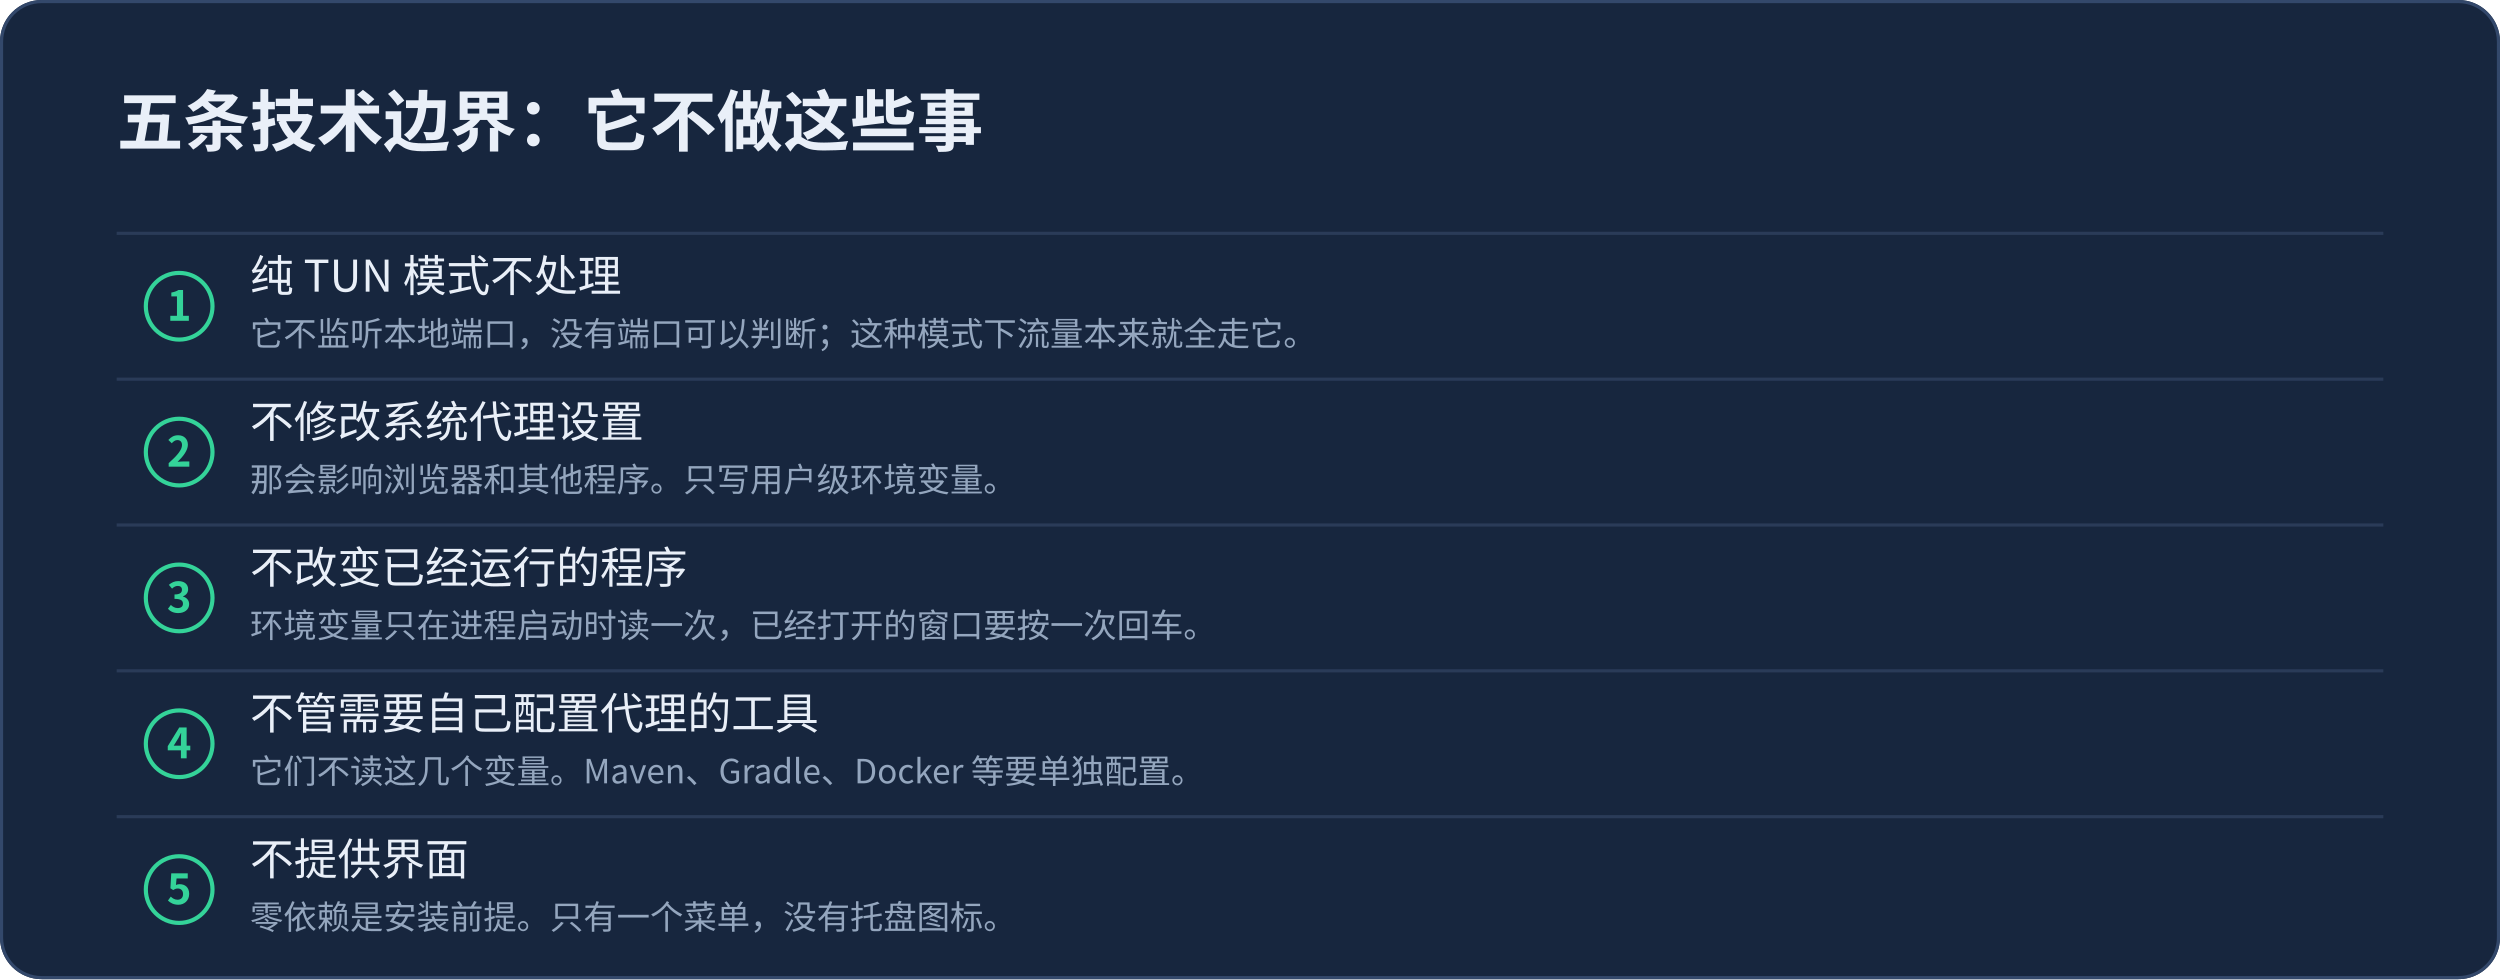
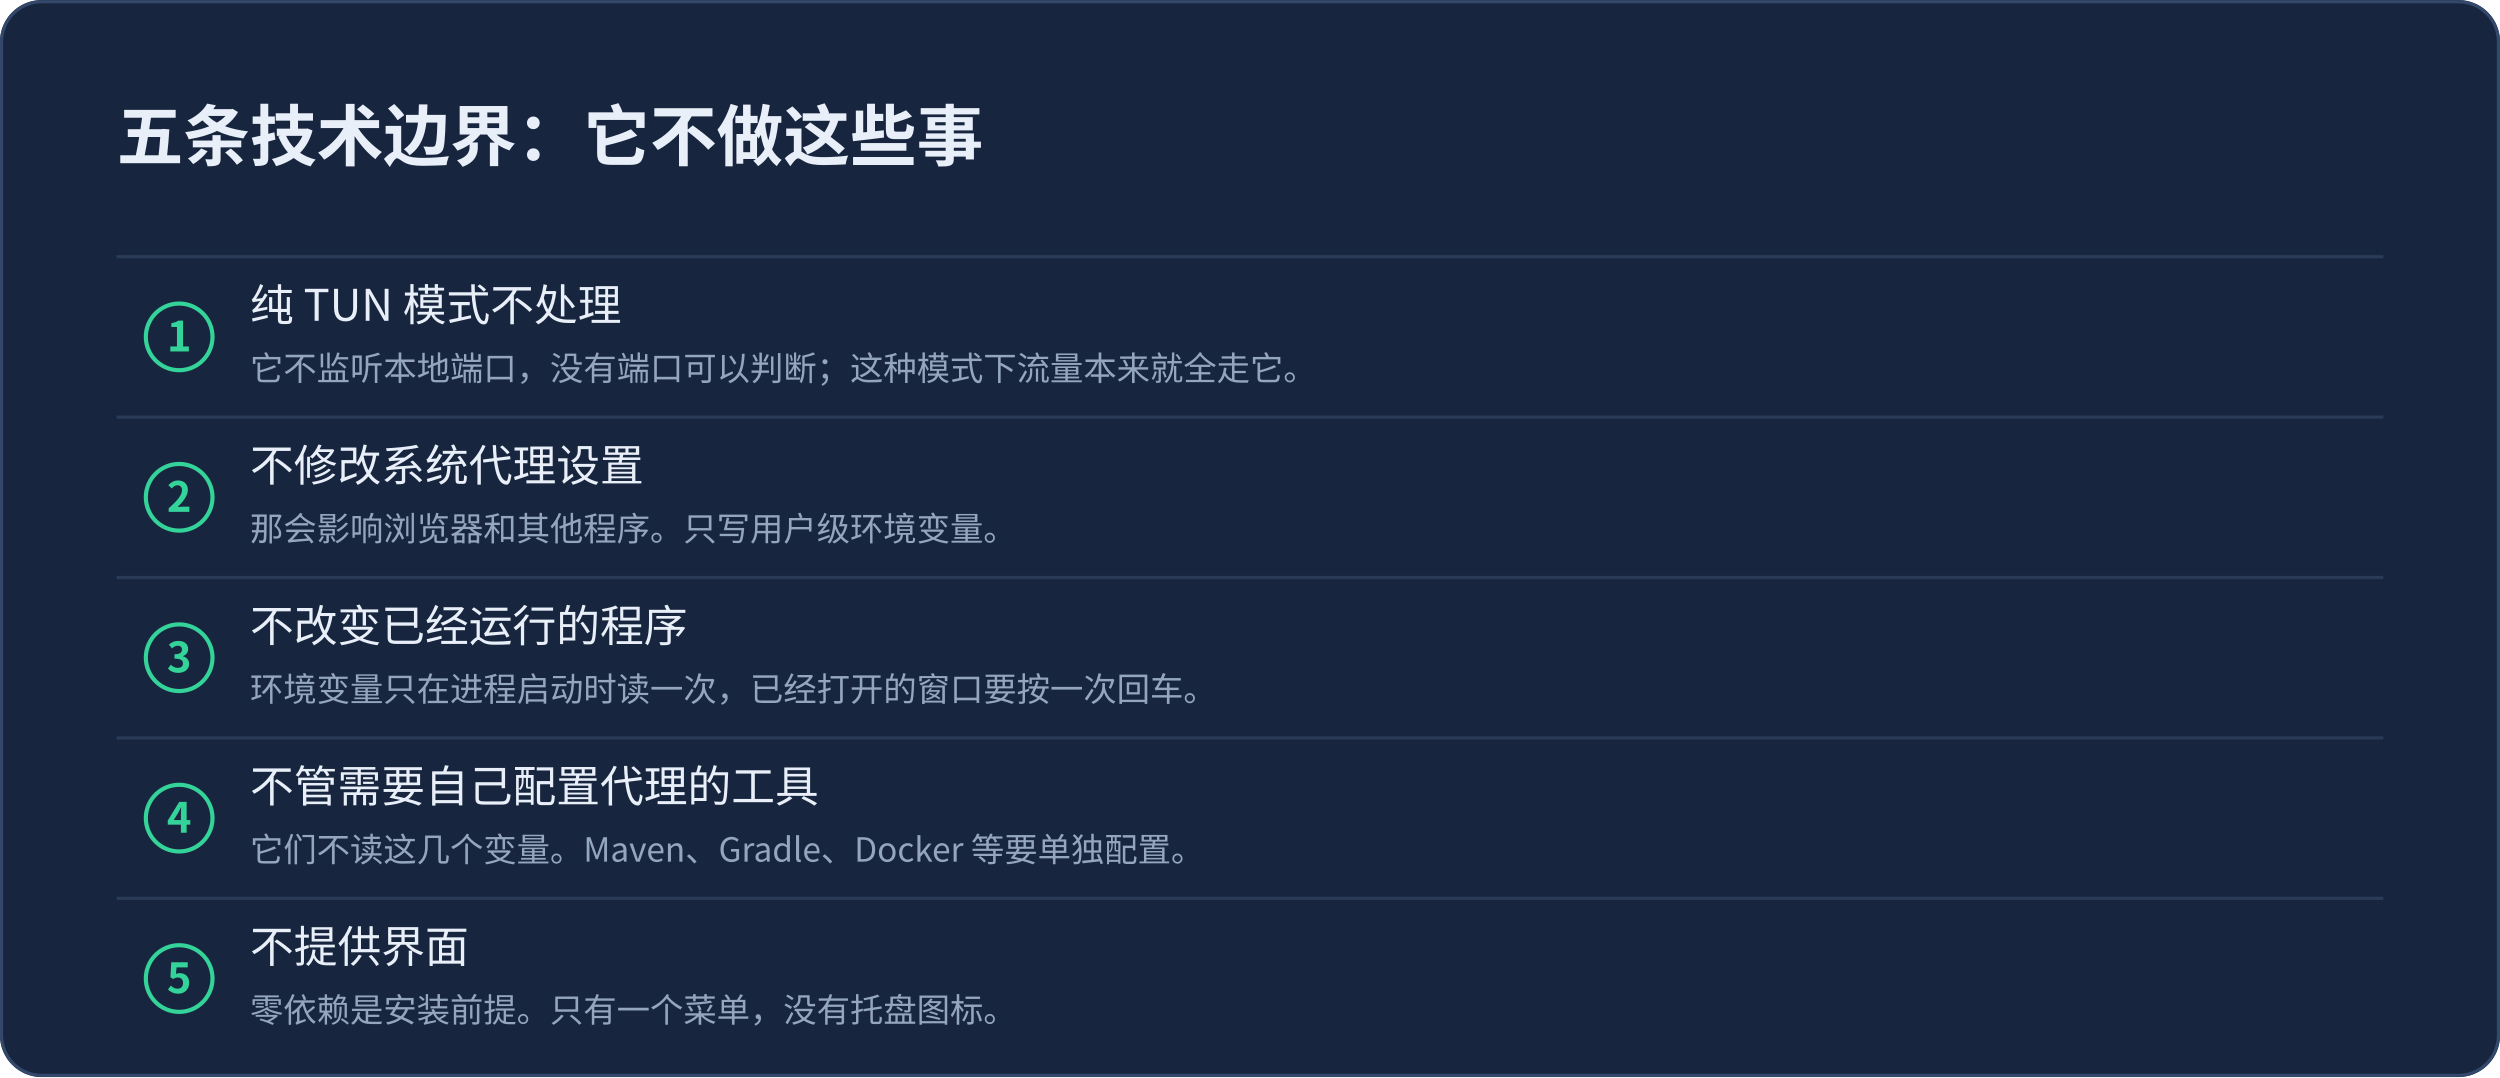
- <svg xmlns="http://www.w3.org/2000/svg" width="1200" height="470" viewBox="0 0 1200 470" role="img" aria-labelledby="limitsTitle limitsDesc" font-family="-apple-system, BlinkMacSystemFont, 'Segoe UI', 'PingFang SC', 'Microsoft YaHei', 'Noto Sans CJK SC', sans-serif">
-   <rect width="1200" height="470" rx="20" fill="#17263E" />
-   <rect x="0.75" y="0.75" width="1198.5" height="468.5" rx="19.25" fill="none" stroke="#33486B" stroke-width="1.5" />
+ <svg xmlns="http://www.w3.org/2000/svg" width="1200" height="517" viewBox="0 0 1200 517" role="img" aria-labelledby="limitsTitle limitsDesc" font-family="-apple-system, BlinkMacSystemFont, 'Segoe UI', 'PingFang SC', 'Microsoft YaHei', 'Noto Sans CJK SC', sans-serif">
+   <rect width="1200" height="517" rx="20" fill="#17263E" />
+   <rect x="0.75" y="0.83" width="1198.5" height="515.35" rx="19.25" fill="none" stroke="#33486B" stroke-width="1.5" />
  <g id="heading">
-     <text x="56" y="70" font-size="32" font-weight="700" fill="#E9EFF8">五条技术边界：它不做这些事</text>
+     <text x="56" y="77" font-size="32" font-weight="700" fill="#E9EFF8">五条技术边界：它不做这些事</text>
  </g>
  <g id="rules" stroke="#2A3B58" stroke-width="1.5">
-     <path d="M56 112H1144M56 182H1144M56 252H1144M56 322H1144M56 392H1144" />
+     <path d="M56 123.2H1144M56 200.2H1144M56 277.2H1144M56 354.2H1144M56 431.2H1144" />
  </g>
  <g id="badges" fill="none" stroke="#34D399" stroke-width="2">
-     <circle cx="86" cy="147" r="16" />
-     <circle cx="86" cy="217" r="16" />
-     <circle cx="86" cy="287" r="16" />
-     <circle cx="86" cy="357" r="16" />
-     <circle cx="86" cy="427" r="16" />
+     <circle cx="86" cy="161.7" r="16" />
+     <circle cx="86" cy="238.7" r="16" />
+     <circle cx="86" cy="315.7" r="16" />
+     <circle cx="86" cy="392.7" r="16" />
+     <circle cx="86" cy="469.7" r="16" />
  </g>
  <g id="numbers" font-size="20" font-weight="700" fill="#34D399" text-anchor="middle">
-     <text x="86" y="147" dy="0.35em">1</text>
-     <text x="86" y="217" dy="0.35em">2</text>
-     <text x="86" y="287" dy="0.35em">3</text>
-     <text x="86" y="357" dy="0.35em">4</text>
-     <text x="86" y="427" dy="0.35em">5</text>
+     <text x="86" y="161.7" dy="0.35em">1</text>
+     <text x="86" y="238.7" dy="0.35em">2</text>
+     <text x="86" y="315.7" dy="0.35em">3</text>
+     <text x="86" y="392.7" dy="0.35em">4</text>
+     <text x="86" y="469.7" dy="0.35em">5</text>
  </g>
  <g id="labels" font-size="21" fill="#E9EFF8">
-     <text x="120" y="140">纯 TUN 模式不处理</text>
-     <text x="120" y="166" font-size="16" fill="#94A6BE">它不监听本地端口，没有端口可以判断；这种模式下流量本来就全走它。</text>
-     <text x="120" y="210">不修改系统代理设置</text>
-     <text x="120" y="236" font-size="16" fill="#94A6BE">那会影响浏览器和其他程序。只写用户级环境变量。</text>
-     <text x="120" y="280">不改变已经运行的程序</text>
-     <text x="120" y="306" font-size="16" fill="#94A6BE">环境变量只在进程启动时读一次，已经打开的窗口要按一次回车。</text>
-     <text x="120" y="350">不管需要自己配置代理的工具</text>
-     <text x="120" y="376" font-size="16" fill="#94A6BE">它们不读这几个变量。Maven、Gradle、Docker 等要单独配置。</text>
-     <text x="120" y="420">不提供界面</text>
-     <text x="120" y="446" font-size="16" fill="#94A6BE">零依赖是安装前提。只有一个菜单，没有托盘图标。</text>
+     <text x="120" y="154">纯 TUN 模式不处理</text>
+     <text x="120" y="182.6" font-size="16" fill="#94A6BE">它不监听本地端口，没有端口可以判断；这种模式下流量本来就全走它。</text>
+     <text x="120" y="231">不修改系统代理设置</text>
+     <text x="120" y="259.6" font-size="16" fill="#94A6BE">那会影响浏览器和其他程序。只写用户级环境变量。</text>
+     <text x="120" y="308">不改变已经运行的程序</text>
+     <text x="120" y="336.6" font-size="16" fill="#94A6BE">环境变量只在进程启动时读一次，已经打开的窗口要按一次回车。</text>
+     <text x="120" y="385">不管需要自己配置代理的工具</text>
+     <text x="120" y="413.6" font-size="16" fill="#94A6BE">它们不读这几个变量。Maven、Gradle、Docker 等要单独配置。</text>
+     <text x="120" y="462">不提供界面</text>
+     <text x="120" y="490.6" font-size="16" fill="#94A6BE">零依赖是安装前提。只有一个菜单，没有托盘图标。</text>
  </g>
</svg>
